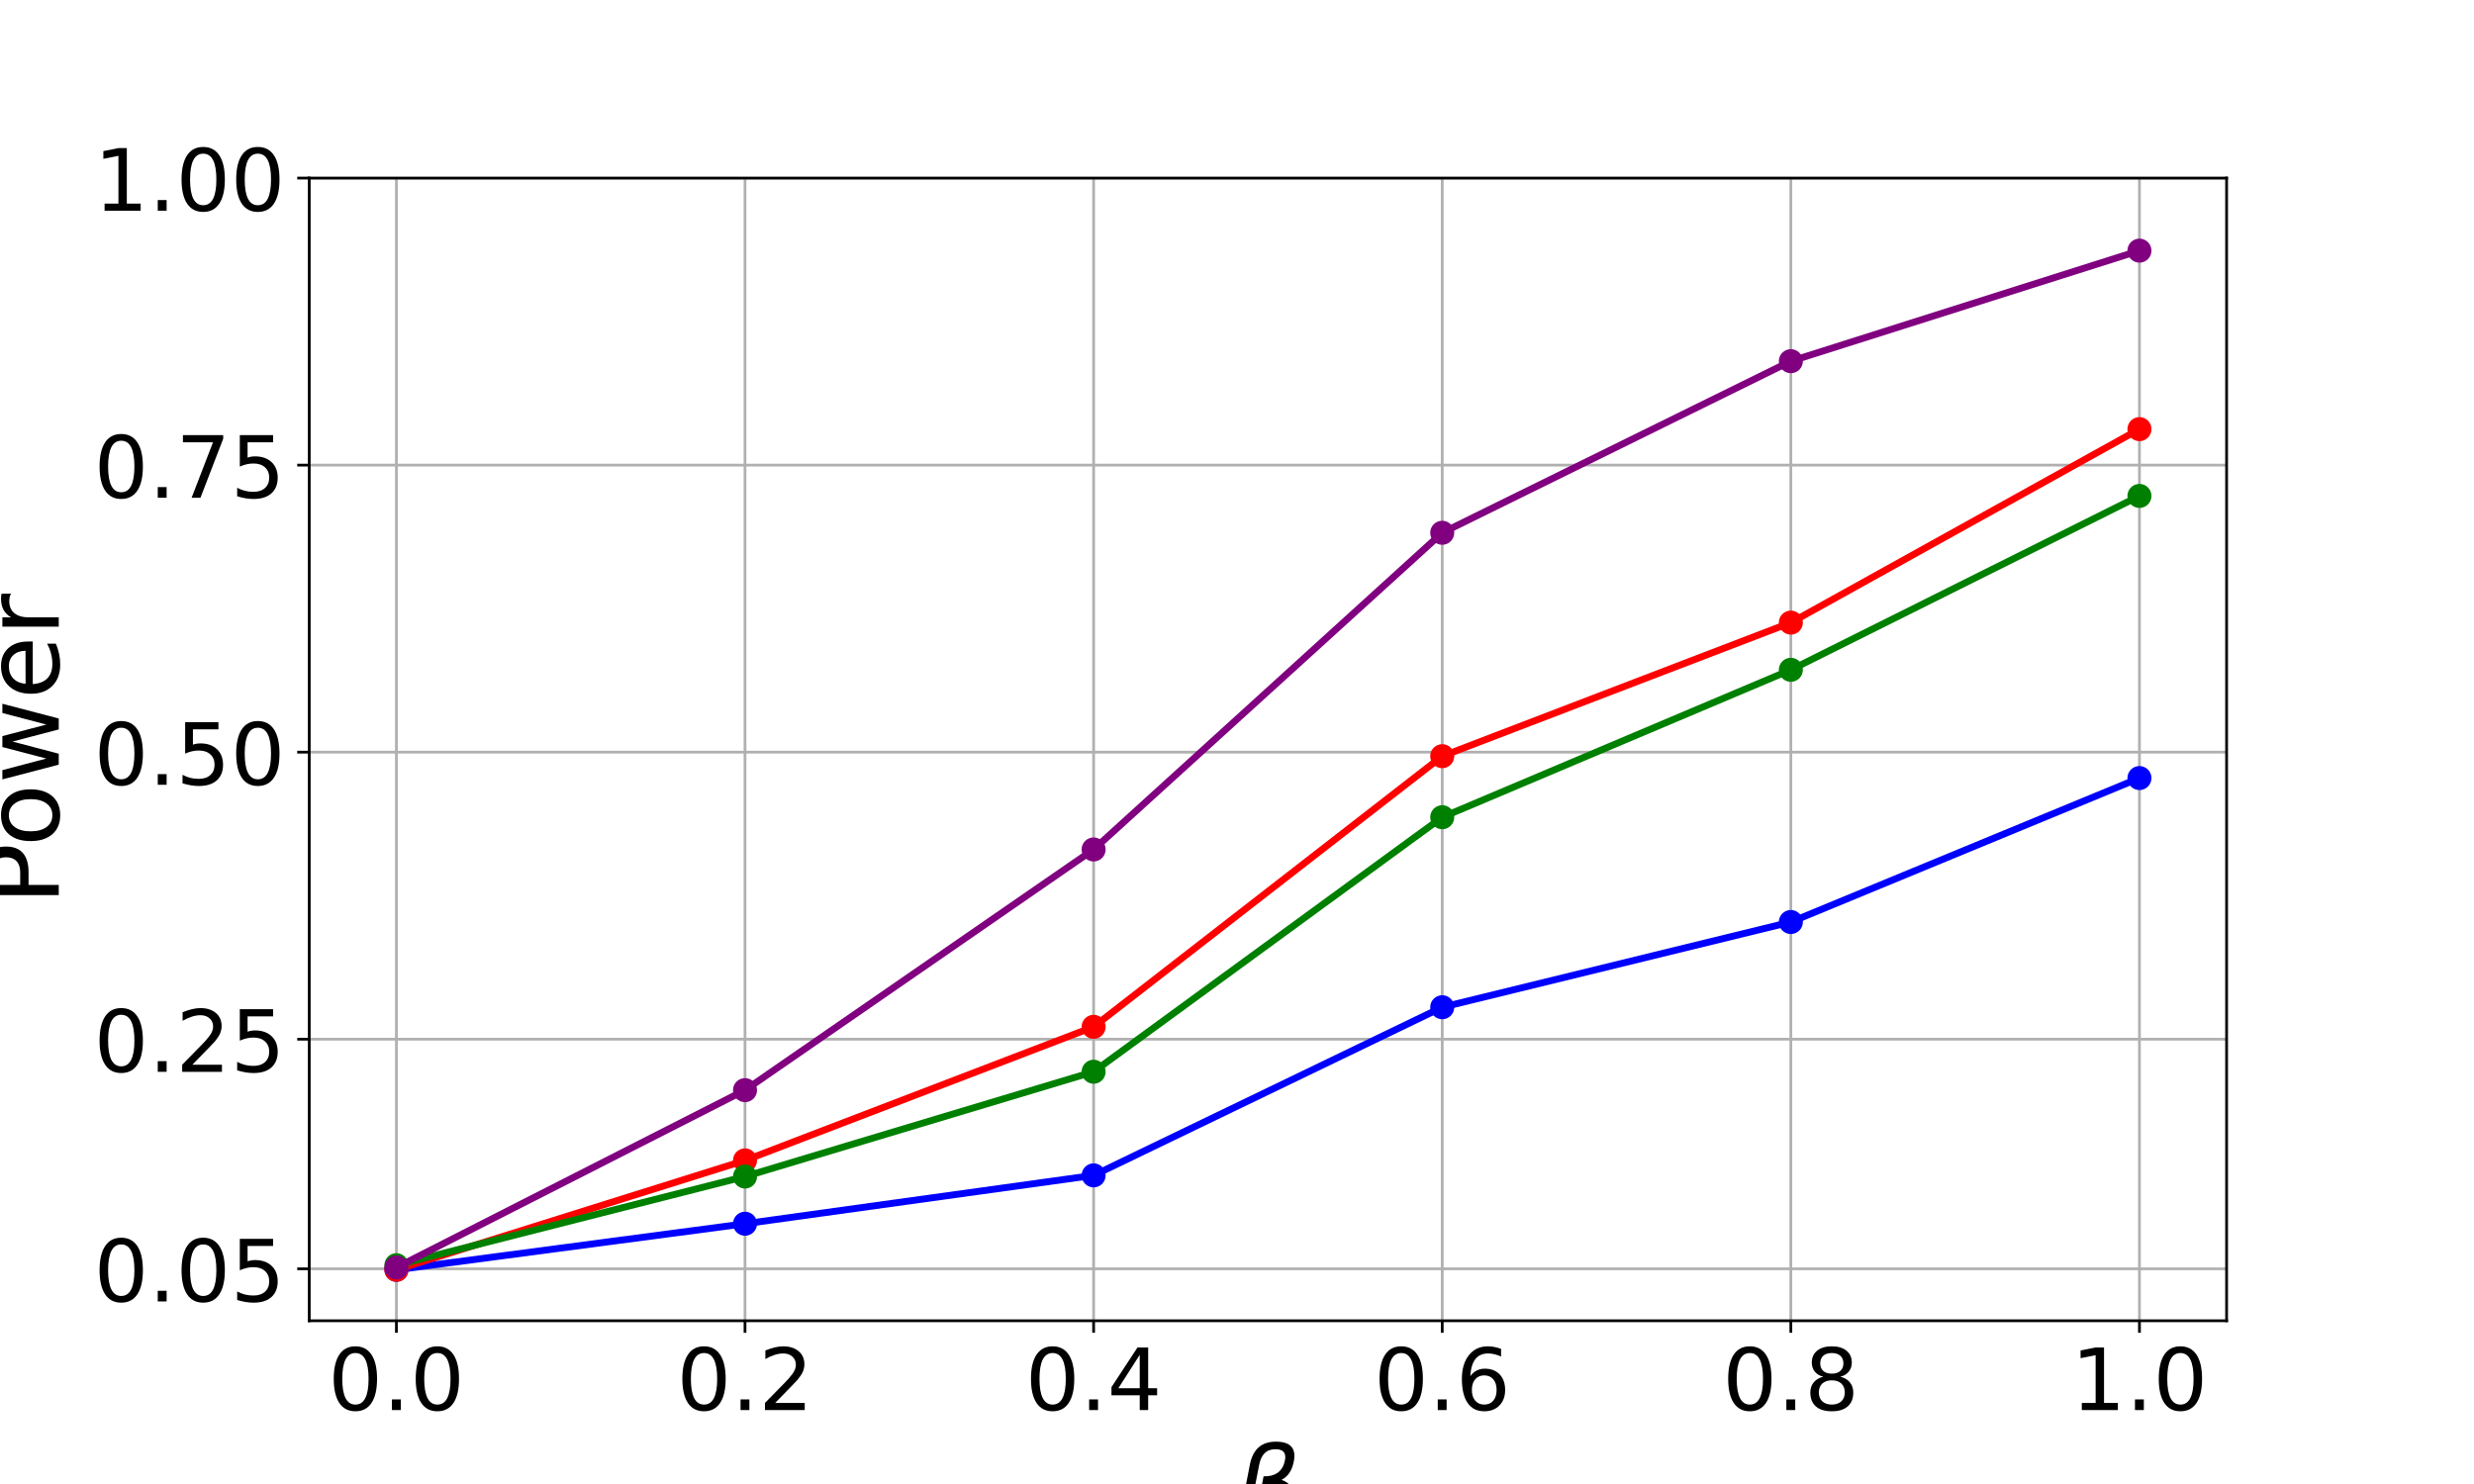
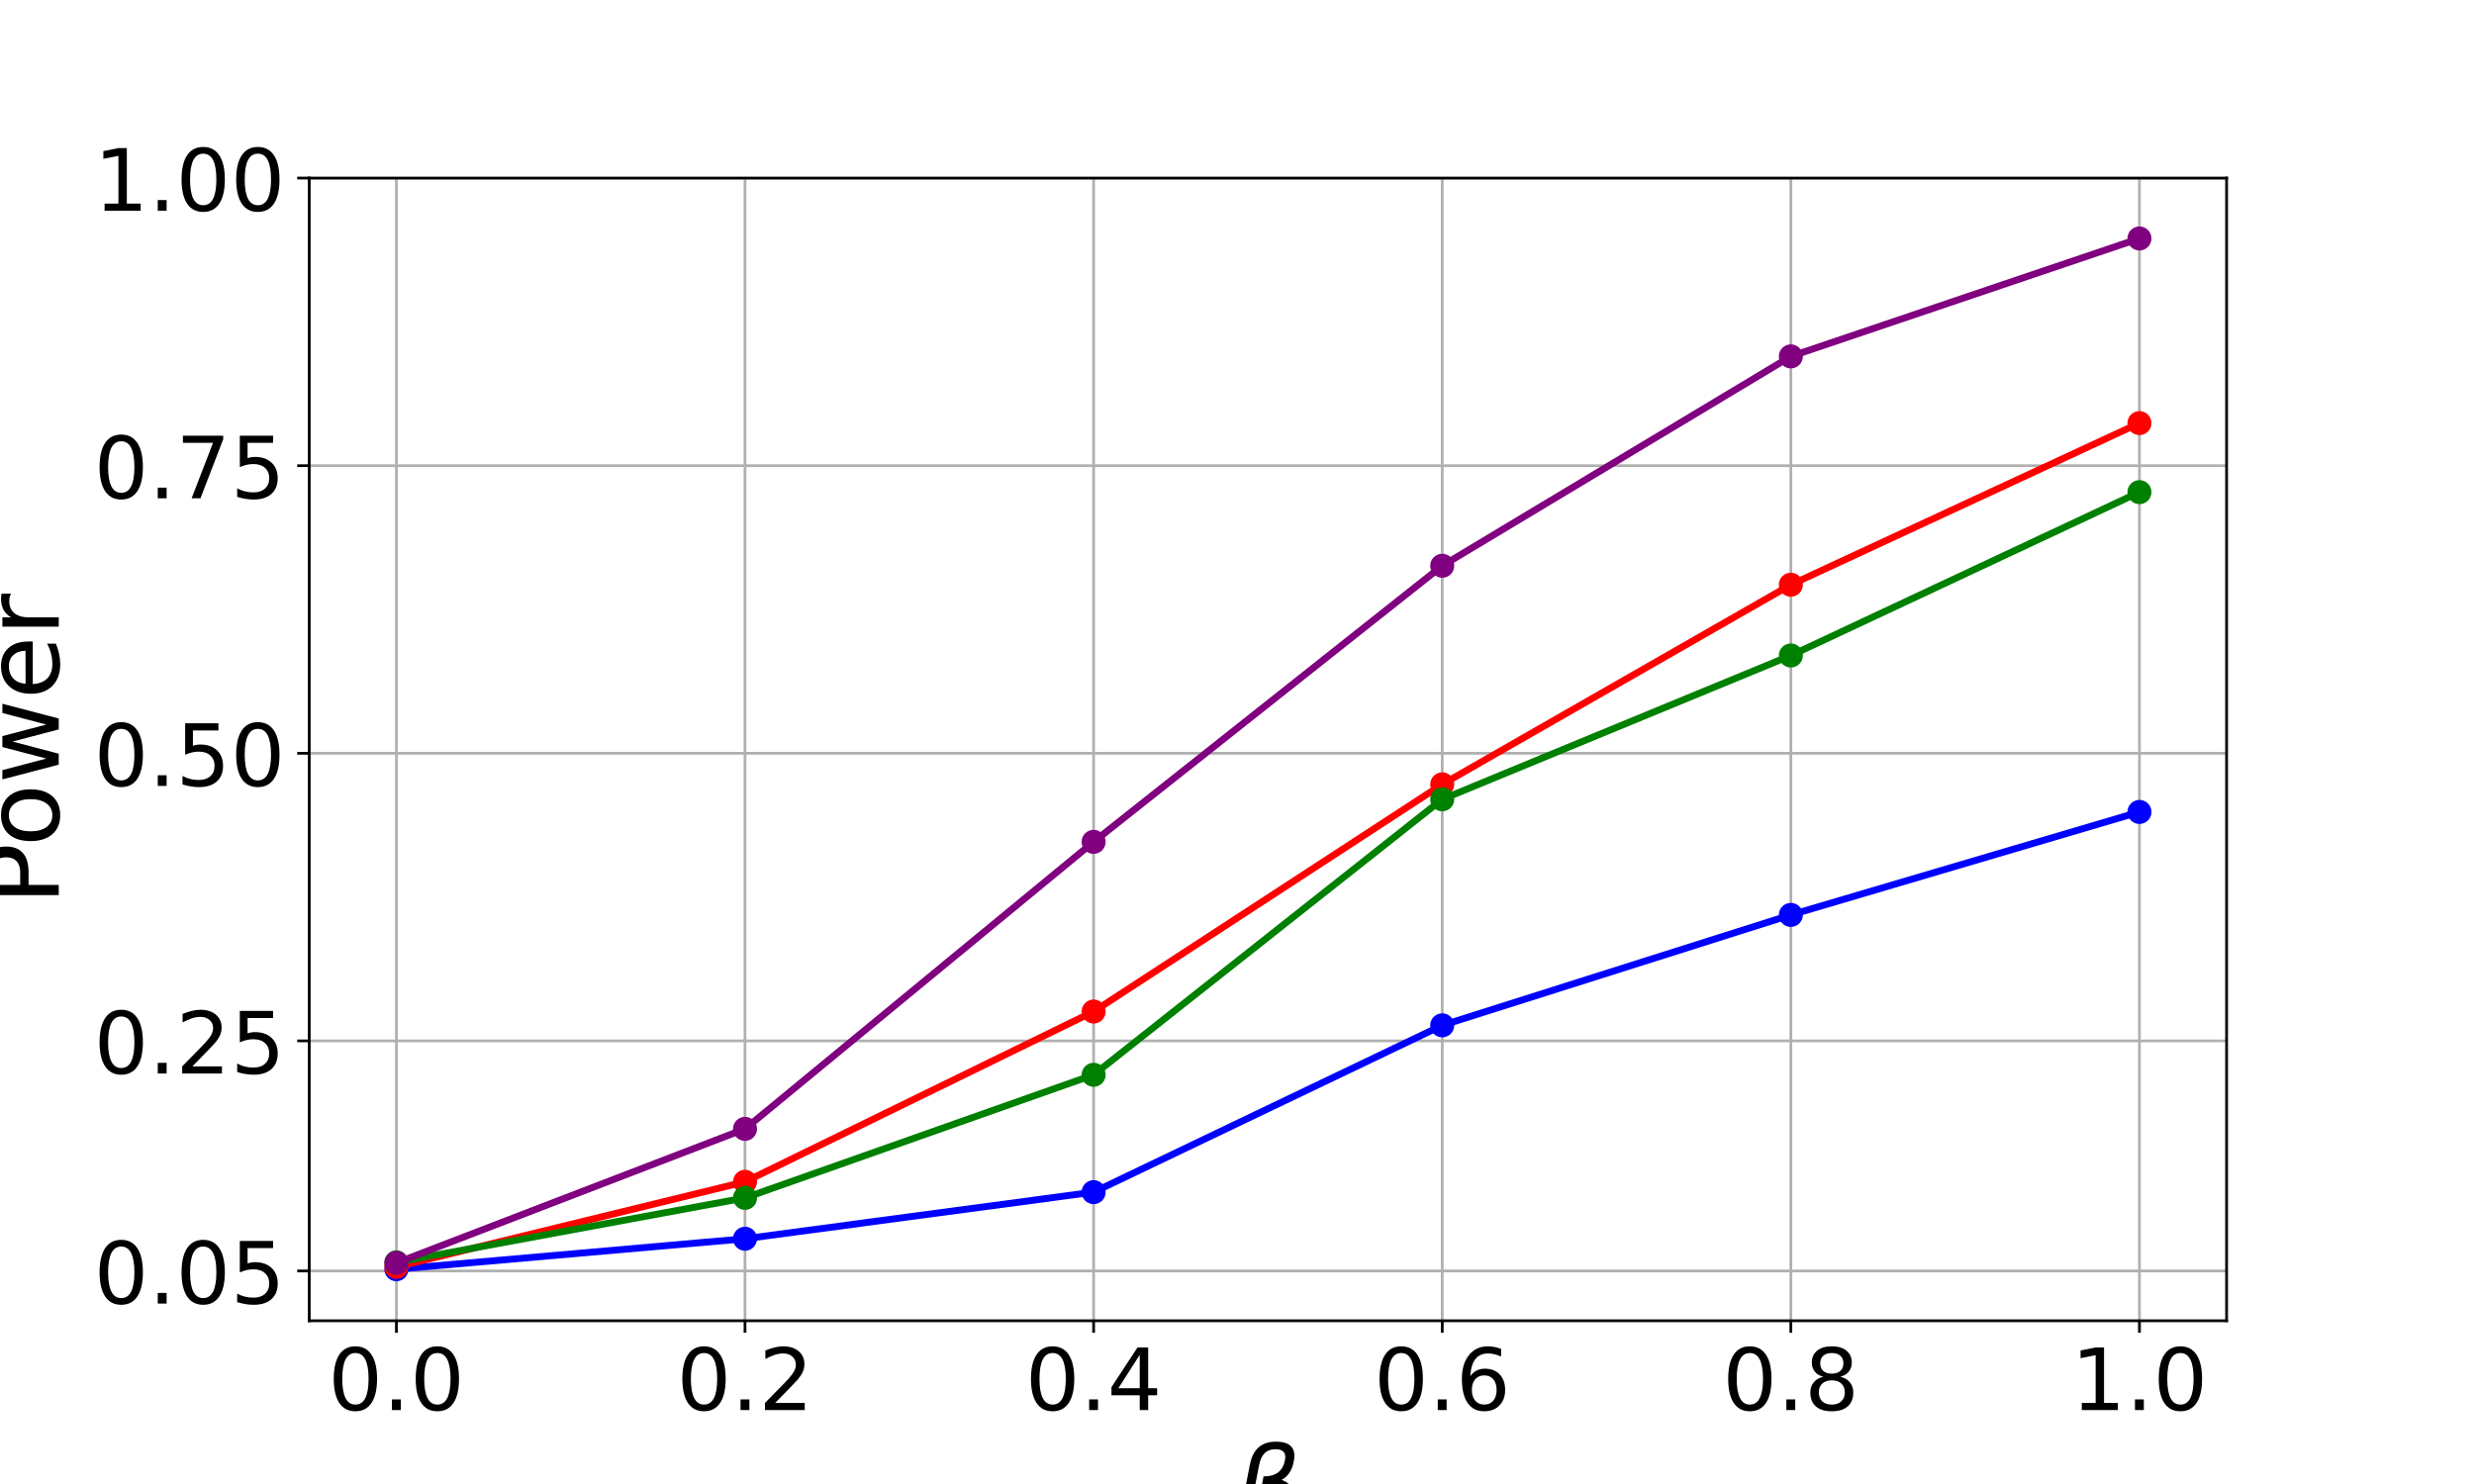
<svg xmlns="http://www.w3.org/2000/svg" xmlns:xlink="http://www.w3.org/1999/xlink" width="720pt" height="432pt" viewBox="0 0 720 432" version="1.1">
  <defs>
    <style type="text/css">*{stroke-linejoin: round; stroke-linecap: butt}</style>
  </defs>
  <g id="figure_1">
    <g id="patch_1">
      <path d="M 0 432  L 720 432  L 720 0  L 0 0  z " style="fill: #ffffff" />
    </g>
    <g id="axes_1">
      <g id="patch_2">
        <path d="M 90 384.48  L 648 384.48  L 648 51.84  L 90 51.84  z " style="fill: #ffffff" />
      </g>
      <g id="matplotlib.axis_1">
        <g id="xtick_1">
          <g id="line2d_1">
-             <path d="M 115.364 384.48  L 115.364 51.84  " clip-path="url(#p554cbc5693)" style="fill: none; stroke: #b0b0b0; stroke-width: 0.8; stroke-linecap: square" />
+             <path d="M 115.364 384.48  L 115.364 51.84  " clip-path="url(#p9d529524ce)" style="fill: none; stroke: #b0b0b0; stroke-width: 0.8; stroke-linecap: square" />
          </g>
          <g id="line2d_2">
            <defs>
-               <path id="m582cb7d72b" d="M 0 0  L 0 3.5  " style="stroke: #000000; stroke-width: 0.8" />
+               <path id="m22a875edf5" d="M 0 0  L 0 3.5  " style="stroke: #000000; stroke-width: 0.8" />
            </defs>
            <g>
-               <use xlink:href="#m582cb7d72b" x="115.364" y="384.48" style="stroke: #000000; stroke-width: 0.8" />
+               <use xlink:href="#m22a875edf5" x="115.364" y="384.48" style="stroke: #000000; stroke-width: 0.8" />
            </g>
          </g>
          <g id="text_1">
            <g transform="translate(95.48473 410.4761) scale(0.25 -0.25)">
              <defs>
                <path id="DejaVuSans-30" d="M 2034 4250  Q 1547 4250 1301 3770  Q 1056 3291 1056 2328  Q 1056 1369 1301 889  Q 1547 409 2034 409  Q 2525 409 2770 889  Q 3016 1369 3016 2328  Q 3016 3291 2770 3770  Q 2525 4250 2034 4250  z M 2034 4750  Q 2819 4750 3233 4129  Q 3647 3509 3647 2328  Q 3647 1150 3233 529  Q 2819 -91 2034 -91  Q 1250 -91 836 529  Q 422 1150 422 2328  Q 422 3509 836 4129  Q 1250 4750 2034 4750  z " transform="scale(0.015625)" />
                <path id="DejaVuSans-2e" d="M 684 794  L 1344 794  L 1344 0  L 684 0  L 684 794  z " transform="scale(0.015625)" />
              </defs>
              <use xlink:href="#DejaVuSans-30" />
              <use xlink:href="#DejaVuSans-2e" x="63.623" />
              <use xlink:href="#DejaVuSans-30" x="95.41" />
            </g>
          </g>
        </g>
        <g id="xtick_2">
          <g id="line2d_3">
-             <path d="M 216.818 384.48  L 216.818 51.84  " clip-path="url(#p554cbc5693)" style="fill: none; stroke: #b0b0b0; stroke-width: 0.8; stroke-linecap: square" />
+             <path d="M 216.818 384.48  L 216.818 51.84  " clip-path="url(#p9d529524ce)" style="fill: none; stroke: #b0b0b0; stroke-width: 0.8; stroke-linecap: square" />
          </g>
          <g id="line2d_4">
            <g>
-               <use xlink:href="#m582cb7d72b" x="216.818" y="384.48" style="stroke: #000000; stroke-width: 0.8" />
+               <use xlink:href="#m22a875edf5" x="216.818" y="384.48" style="stroke: #000000; stroke-width: 0.8" />
            </g>
          </g>
          <g id="text_2">
            <g transform="translate(196.9393 410.4761) scale(0.25 -0.25)">
              <defs>
                <path id="DejaVuSans-32" d="M 1228 531  L 3431 531  L 3431 0  L 469 0  L 469 531  Q 828 903 1448 1529  Q 2069 2156 2228 2338  Q 2531 2678 2651 2914  Q 2772 3150 2772 3378  Q 2772 3750 2511 3984  Q 2250 4219 1831 4219  Q 1534 4219 1204 4116  Q 875 4013 500 3803  L 500 4441  Q 881 4594 1212 4672  Q 1544 4750 1819 4750  Q 2544 4750 2975 4387  Q 3406 4025 3406 3419  Q 3406 3131 3298 2873  Q 3191 2616 2906 2266  Q 2828 2175 2409 1742  Q 1991 1309 1228 531  z " transform="scale(0.015625)" />
              </defs>
              <use xlink:href="#DejaVuSans-30" />
              <use xlink:href="#DejaVuSans-2e" x="63.623" />
              <use xlink:href="#DejaVuSans-32" x="95.41" />
            </g>
          </g>
        </g>
        <g id="xtick_3">
          <g id="line2d_5">
-             <path d="M 318.273 384.48  L 318.273 51.84  " clip-path="url(#p554cbc5693)" style="fill: none; stroke: #b0b0b0; stroke-width: 0.8; stroke-linecap: square" />
+             <path d="M 318.273 384.48  L 318.273 51.84  " clip-path="url(#p9d529524ce)" style="fill: none; stroke: #b0b0b0; stroke-width: 0.8; stroke-linecap: square" />
          </g>
          <g id="line2d_6">
            <g>
-               <use xlink:href="#m582cb7d72b" x="318.273" y="384.48" style="stroke: #000000; stroke-width: 0.8" />
+               <use xlink:href="#m22a875edf5" x="318.273" y="384.48" style="stroke: #000000; stroke-width: 0.8" />
            </g>
          </g>
          <g id="text_3">
            <g transform="translate(298.3938 410.4761) scale(0.25 -0.25)">
              <defs>
                <path id="DejaVuSans-34" d="M 2419 4116  L 825 1625  L 2419 1625  L 2419 4116  z M 2253 4666  L 3047 4666  L 3047 1625  L 3713 1625  L 3713 1100  L 3047 1100  L 3047 0  L 2419 0  L 2419 1100  L 313 1100  L 313 1709  L 2253 4666  z " transform="scale(0.015625)" />
              </defs>
              <use xlink:href="#DejaVuSans-30" />
              <use xlink:href="#DejaVuSans-2e" x="63.623" />
              <use xlink:href="#DejaVuSans-34" x="95.41" />
            </g>
          </g>
        </g>
        <g id="xtick_4">
          <g id="line2d_7">
-             <path d="M 419.727 384.48  L 419.727 51.84  " clip-path="url(#p554cbc5693)" style="fill: none; stroke: #b0b0b0; stroke-width: 0.8; stroke-linecap: square" />
+             <path d="M 419.727 384.48  L 419.727 51.84  " clip-path="url(#p9d529524ce)" style="fill: none; stroke: #b0b0b0; stroke-width: 0.8; stroke-linecap: square" />
          </g>
          <g id="line2d_8">
            <g>
-               <use xlink:href="#m582cb7d72b" x="419.727" y="384.48" style="stroke: #000000; stroke-width: 0.8" />
+               <use xlink:href="#m22a875edf5" x="419.727" y="384.48" style="stroke: #000000; stroke-width: 0.8" />
            </g>
          </g>
          <g id="text_4">
            <g transform="translate(399.8484 410.4761) scale(0.25 -0.25)">
              <defs>
                <path id="DejaVuSans-36" d="M 2113 2584  Q 1688 2584 1439 2293  Q 1191 2003 1191 1497  Q 1191 994 1439 701  Q 1688 409 2113 409  Q 2538 409 2786 701  Q 3034 994 3034 1497  Q 3034 2003 2786 2293  Q 2538 2584 2113 2584  z M 3366 4563  L 3366 3988  Q 3128 4100 2886 4159  Q 2644 4219 2406 4219  Q 1781 4219 1451 3797  Q 1122 3375 1075 2522  Q 1259 2794 1537 2939  Q 1816 3084 2150 3084  Q 2853 3084 3261 2657  Q 3669 2231 3669 1497  Q 3669 778 3244 343  Q 2819 -91 2113 -91  Q 1303 -91 875 529  Q 447 1150 447 2328  Q 447 3434 972 4092  Q 1497 4750 2381 4750  Q 2619 4750 2861 4703  Q 3103 4656 3366 4563  z " transform="scale(0.015625)" />
              </defs>
              <use xlink:href="#DejaVuSans-30" />
              <use xlink:href="#DejaVuSans-2e" x="63.623" />
              <use xlink:href="#DejaVuSans-36" x="95.41" />
            </g>
          </g>
        </g>
        <g id="xtick_5">
          <g id="line2d_9">
-             <path d="M 521.182 384.48  L 521.182 51.84  " clip-path="url(#p554cbc5693)" style="fill: none; stroke: #b0b0b0; stroke-width: 0.8; stroke-linecap: square" />
+             <path d="M 521.182 384.48  L 521.182 51.84  " clip-path="url(#p9d529524ce)" style="fill: none; stroke: #b0b0b0; stroke-width: 0.8; stroke-linecap: square" />
          </g>
          <g id="line2d_10">
            <g>
-               <use xlink:href="#m582cb7d72b" x="521.182" y="384.48" style="stroke: #000000; stroke-width: 0.8" />
+               <use xlink:href="#m22a875edf5" x="521.182" y="384.48" style="stroke: #000000; stroke-width: 0.8" />
            </g>
          </g>
          <g id="text_5">
            <g transform="translate(501.3029 410.4761) scale(0.25 -0.25)">
              <defs>
                <path id="DejaVuSans-38" d="M 2034 2216  Q 1584 2216 1326 1975  Q 1069 1734 1069 1313  Q 1069 891 1326 650  Q 1584 409 2034 409  Q 2484 409 2743 651  Q 3003 894 3003 1313  Q 3003 1734 2745 1975  Q 2488 2216 2034 2216  z M 1403 2484  Q 997 2584 770 2862  Q 544 3141 544 3541  Q 544 4100 942 4425  Q 1341 4750 2034 4750  Q 2731 4750 3128 4425  Q 3525 4100 3525 3541  Q 3525 3141 3298 2862  Q 3072 2584 2669 2484  Q 3125 2378 3379 2068  Q 3634 1759 3634 1313  Q 3634 634 3220 271  Q 2806 -91 2034 -91  Q 1263 -91 848 271  Q 434 634 434 1313  Q 434 1759 690 2068  Q 947 2378 1403 2484  z M 1172 3481  Q 1172 3119 1398 2916  Q 1625 2713 2034 2713  Q 2441 2713 2670 2916  Q 2900 3119 2900 3481  Q 2900 3844 2670 4047  Q 2441 4250 2034 4250  Q 1625 4250 1398 4047  Q 1172 3844 1172 3481  z " transform="scale(0.015625)" />
              </defs>
              <use xlink:href="#DejaVuSans-30" />
              <use xlink:href="#DejaVuSans-2e" x="63.623" />
              <use xlink:href="#DejaVuSans-38" x="95.41" />
            </g>
          </g>
        </g>
        <g id="xtick_6">
          <g id="line2d_11">
-             <path d="M 622.636 384.48  L 622.636 51.84  " clip-path="url(#p554cbc5693)" style="fill: none; stroke: #b0b0b0; stroke-width: 0.8; stroke-linecap: square" />
+             <path d="M 622.636 384.48  L 622.636 51.84  " clip-path="url(#p9d529524ce)" style="fill: none; stroke: #b0b0b0; stroke-width: 0.8; stroke-linecap: square" />
          </g>
          <g id="line2d_12">
            <g>
-               <use xlink:href="#m582cb7d72b" x="622.636" y="384.48" style="stroke: #000000; stroke-width: 0.8" />
+               <use xlink:href="#m22a875edf5" x="622.636" y="384.48" style="stroke: #000000; stroke-width: 0.8" />
            </g>
          </g>
          <g id="text_6">
            <g transform="translate(602.7575 410.4761) scale(0.25 -0.25)">
              <defs>
                <path id="DejaVuSans-31" d="M 794 531  L 1825 531  L 1825 4091  L 703 3866  L 703 4441  L 1819 4666  L 2450 4666  L 2450 531  L 3481 531  L 3481 0  L 794 0  L 794 531  z " transform="scale(0.015625)" />
              </defs>
              <use xlink:href="#DejaVuSans-31" />
              <use xlink:href="#DejaVuSans-2e" x="63.623" />
              <use xlink:href="#DejaVuSans-30" x="95.41" />
            </g>
          </g>
        </g>
        <g id="text_7">
          <g transform="translate(359.4 442.7753) scale(0.3 -0.3)">
            <defs>
              <path id="DejaVuSans-Oblique-3b2" d="M 872 216  L 572 -1331  L -6 -1331  L 928 3478  Q 1206 4903 2538 4903  Q 3888 4903 3659 3700  Q 3503 2844 2894 2531  Q 3713 2250 3553 1416  Q 3272 -69 1759 -66  Q 1097 -63 872 216  z M 1019 966  Q 1259 422 1875 425  Q 2775 425 2966 1406  Q 3138 2288 1675 2219  L 1778 2750  Q 2909 2731 3106 3750  Q 3241 4438 2509 4434  Q 1691 4434 1503 3459  L 1019 966  z " transform="scale(0.015625)" />
            </defs>
            <use xlink:href="#DejaVuSans-Oblique-3b2" transform="translate(0 0.390625)" />
          </g>
        </g>
      </g>
      <g id="matplotlib.axis_2">
        <g id="ytick_1">
          <g id="line2d_13">
-             <path d="M 90 302.514  L 648 302.514  " clip-path="url(#p554cbc5693)" style="fill: none; stroke: #b0b0b0; stroke-width: 0.8; stroke-linecap: square" />
+             <path d="M 90 303.003  L 648 303.003  " clip-path="url(#p9d529524ce)" style="fill: none; stroke: #b0b0b0; stroke-width: 0.8; stroke-linecap: square" />
          </g>
          <g id="line2d_14">
            <defs>
-               <path id="ma4b9fb2150" d="M 0 0  L -3.5 0  " style="stroke: #000000; stroke-width: 0.8" />
+               <path id="m9d48f6b5bc" d="M 0 0  L -3.5 0  " style="stroke: #000000; stroke-width: 0.8" />
            </defs>
            <g>
-               <use xlink:href="#ma4b9fb2150" x="90" y="302.514" style="stroke: #000000; stroke-width: 0.8" />
+               <use xlink:href="#m9d48f6b5bc" x="90" y="303.003" style="stroke: #000000; stroke-width: 0.8" />
            </g>
          </g>
          <g id="text_8">
-             <g transform="translate(27.33594 312.0123) scale(0.25 -0.25)">
+             <g transform="translate(27.33594 312.5008) scale(0.25 -0.25)">
              <defs>
                <path id="DejaVuSans-35" d="M 691 4666  L 3169 4666  L 3169 4134  L 1269 4134  L 1269 2991  Q 1406 3038 1543 3061  Q 1681 3084 1819 3084  Q 2600 3084 3056 2656  Q 3513 2228 3513 1497  Q 3513 744 3044 326  Q 2575 -91 1722 -91  Q 1428 -91 1123 -41  Q 819 9 494 109  L 494 744  Q 775 591 1075 516  Q 1375 441 1709 441  Q 2250 441 2565 725  Q 2881 1009 2881 1497  Q 2881 1984 2565 2268  Q 2250 2553 1709 2553  Q 1456 2553 1204 2497  Q 953 2441 691 2322  L 691 4666  z " transform="scale(0.015625)" />
              </defs>
              <use xlink:href="#DejaVuSans-30" />
              <use xlink:href="#DejaVuSans-2e" x="63.623" />
              <use xlink:href="#DejaVuSans-32" x="95.41" />
              <use xlink:href="#DejaVuSans-35" x="159.033" />
            </g>
          </g>
        </g>
        <g id="ytick_2">
          <g id="line2d_15">
-             <path d="M 90 218.956  L 648 218.956  " clip-path="url(#p554cbc5693)" style="fill: none; stroke: #b0b0b0; stroke-width: 0.8; stroke-linecap: square" />
+             <path d="M 90 219.282  L 648 219.282  " clip-path="url(#p9d529524ce)" style="fill: none; stroke: #b0b0b0; stroke-width: 0.8; stroke-linecap: square" />
          </g>
          <g id="line2d_16">
            <g>
-               <use xlink:href="#ma4b9fb2150" x="90" y="218.956" style="stroke: #000000; stroke-width: 0.8" />
+               <use xlink:href="#m9d48f6b5bc" x="90" y="219.282" style="stroke: #000000; stroke-width: 0.8" />
            </g>
          </g>
          <g id="text_9">
-             <g transform="translate(27.33594 228.4542) scale(0.25 -0.25)">
+             <g transform="translate(27.33594 228.7799) scale(0.25 -0.25)">
              <use xlink:href="#DejaVuSans-30" />
              <use xlink:href="#DejaVuSans-2e" x="63.623" />
              <use xlink:href="#DejaVuSans-35" x="95.41" />
              <use xlink:href="#DejaVuSans-30" x="159.033" />
            </g>
          </g>
        </g>
        <g id="ytick_3">
          <g id="line2d_17">
-             <path d="M 90 135.398  L 648 135.398  " clip-path="url(#p554cbc5693)" style="fill: none; stroke: #b0b0b0; stroke-width: 0.8; stroke-linecap: square" />
+             <path d="M 90 135.561  L 648 135.561  " clip-path="url(#p9d529524ce)" style="fill: none; stroke: #b0b0b0; stroke-width: 0.8; stroke-linecap: square" />
          </g>
          <g id="line2d_18">
            <g>
-               <use xlink:href="#ma4b9fb2150" x="90" y="135.398" style="stroke: #000000; stroke-width: 0.8" />
+               <use xlink:href="#m9d48f6b5bc" x="90" y="135.561" style="stroke: #000000; stroke-width: 0.8" />
            </g>
          </g>
          <g id="text_10">
-             <g transform="translate(27.33594 144.8961) scale(0.25 -0.25)">
+             <g transform="translate(27.33594 145.059) scale(0.25 -0.25)">
              <defs>
                <path id="DejaVuSans-37" d="M 525 4666  L 3525 4666  L 3525 4397  L 1831 0  L 1172 0  L 2766 4134  L 525 4134  L 525 4666  z " transform="scale(0.015625)" />
              </defs>
              <use xlink:href="#DejaVuSans-30" />
              <use xlink:href="#DejaVuSans-2e" x="63.623" />
              <use xlink:href="#DejaVuSans-37" x="95.41" />
              <use xlink:href="#DejaVuSans-35" x="159.033" />
            </g>
          </g>
        </g>
        <g id="ytick_4">
          <g id="line2d_19">
-             <path d="M 90 51.84  L 648 51.84  " clip-path="url(#p554cbc5693)" style="fill: none; stroke: #b0b0b0; stroke-width: 0.8; stroke-linecap: square" />
+             <path d="M 90 51.84  L 648 51.84  " clip-path="url(#p9d529524ce)" style="fill: none; stroke: #b0b0b0; stroke-width: 0.8; stroke-linecap: square" />
          </g>
          <g id="line2d_20">
            <g>
-               <use xlink:href="#ma4b9fb2150" x="90" y="51.84" style="stroke: #000000; stroke-width: 0.8" />
+               <use xlink:href="#m9d48f6b5bc" x="90" y="51.84" style="stroke: #000000; stroke-width: 0.8" />
            </g>
          </g>
          <g id="text_11">
            <g transform="translate(27.33594 61.33805) scale(0.25 -0.25)">
              <use xlink:href="#DejaVuSans-31" />
              <use xlink:href="#DejaVuSans-2e" x="63.623" />
              <use xlink:href="#DejaVuSans-30" x="95.41" />
              <use xlink:href="#DejaVuSans-30" x="159.033" />
            </g>
          </g>
        </g>
        <g id="ytick_5">
          <g id="line2d_21">
-             <path d="M 90 369.361  L 648 369.361  " clip-path="url(#p554cbc5693)" style="fill: none; stroke: #b0b0b0; stroke-width: 0.8; stroke-linecap: square" />
+             <path d="M 90 369.98  L 648 369.98  " clip-path="url(#p9d529524ce)" style="fill: none; stroke: #b0b0b0; stroke-width: 0.8; stroke-linecap: square" />
          </g>
          <g id="line2d_22">
            <g>
-               <use xlink:href="#ma4b9fb2150" x="90" y="369.361" style="stroke: #000000; stroke-width: 0.8" />
+               <use xlink:href="#m9d48f6b5bc" x="90" y="369.98" style="stroke: #000000; stroke-width: 0.8" />
            </g>
          </g>
          <g id="text_12">
-             <g transform="translate(27.33594 378.8588) scale(0.25 -0.25)">
+             <g transform="translate(27.33594 379.4776) scale(0.25 -0.25)">
              <use xlink:href="#DejaVuSans-30" />
              <use xlink:href="#DejaVuSans-2e" x="63.623" />
              <use xlink:href="#DejaVuSans-30" x="95.41" />
              <use xlink:href="#DejaVuSans-35" x="159.033" />
            </g>
          </g>
        </g>
        <g id="text_13">
          <g transform="translate(17.09688 263.5022) rotate(-90) scale(0.3 -0.3)">
            <defs>
              <path id="DejaVuSans-50" d="M 1259 4147  L 1259 2394  L 2053 2394  Q 2494 2394 2734 2622  Q 2975 2850 2975 3272  Q 2975 3691 2734 3919  Q 2494 4147 2053 4147  L 1259 4147  z M 628 4666  L 2053 4666  Q 2838 4666 3239 4311  Q 3641 3956 3641 3272  Q 3641 2581 3239 2228  Q 2838 1875 2053 1875  L 1259 1875  L 1259 0  L 628 0  L 628 4666  z " transform="scale(0.015625)" />
              <path id="DejaVuSans-6f" d="M 1959 3097  Q 1497 3097 1228 2736  Q 959 2375 959 1747  Q 959 1119 1226 758  Q 1494 397 1959 397  Q 2419 397 2687 759  Q 2956 1122 2956 1747  Q 2956 2369 2687 2733  Q 2419 3097 1959 3097  z M 1959 3584  Q 2709 3584 3137 3096  Q 3566 2609 3566 1747  Q 3566 888 3137 398  Q 2709 -91 1959 -91  Q 1206 -91 779 398  Q 353 888 353 1747  Q 353 2609 779 3096  Q 1206 3584 1959 3584  z " transform="scale(0.015625)" />
              <path id="DejaVuSans-77" d="M 269 3500  L 844 3500  L 1563 769  L 2278 3500  L 2956 3500  L 3675 769  L 4391 3500  L 4966 3500  L 4050 0  L 3372 0  L 2619 2869  L 1863 0  L 1184 0  L 269 3500  z " transform="scale(0.015625)" />
              <path id="DejaVuSans-65" d="M 3597 1894  L 3597 1613  L 953 1613  Q 991 1019 1311 708  Q 1631 397 2203 397  Q 2534 397 2845 478  Q 3156 559 3463 722  L 3463 178  Q 3153 47 2828 -22  Q 2503 -91 2169 -91  Q 1331 -91 842 396  Q 353 884 353 1716  Q 353 2575 817 3079  Q 1281 3584 2069 3584  Q 2775 3584 3186 3129  Q 3597 2675 3597 1894  z M 3022 2063  Q 3016 2534 2758 2815  Q 2500 3097 2075 3097  Q 1594 3097 1305 2825  Q 1016 2553 972 2059  L 3022 2063  z " transform="scale(0.015625)" />
              <path id="DejaVuSans-72" d="M 2631 2963  Q 2534 3019 2420 3045  Q 2306 3072 2169 3072  Q 1681 3072 1420 2755  Q 1159 2438 1159 1844  L 1159 0  L 581 0  L 581 3500  L 1159 3500  L 1159 2956  Q 1341 3275 1631 3429  Q 1922 3584 2338 3584  Q 2397 3584 2469 3576  Q 2541 3569 2628 3553  L 2631 2963  z " transform="scale(0.015625)" />
            </defs>
            <use xlink:href="#DejaVuSans-50" />
            <use xlink:href="#DejaVuSans-6f" x="56.678" />
            <use xlink:href="#DejaVuSans-77" x="117.859" />
            <use xlink:href="#DejaVuSans-65" x="199.646" />
            <use xlink:href="#DejaVuSans-72" x="261.17" />
          </g>
        </g>
      </g>
      <g id="line2d_23">
-         <path d="M 115.364 369.646  L 216.818 356.236  L 318.273 342.156  L 419.727 293.211  L 521.182 268.404  L 622.636 226.499  " clip-path="url(#p554cbc5693)" style="fill: none; stroke: #0000ff; stroke-width: 2; stroke-linecap: square" />
+         <path d="M 115.364 369.477  L 216.818 360.603  L 318.273 347.04  L 419.727 298.482  L 521.182 266.333  L 622.636 236.361  " clip-path="url(#p9d529524ce)" style="fill: none; stroke: #0000ff; stroke-width: 2; stroke-linecap: square" />
        <defs>
-           <path id="m19a5db8d6c" d="M 0 3  C 0.796 3 1.559 2.684 2.121 2.121  C 2.684 1.559 3 0.796 3 0  C 3 -0.796 2.684 -1.559 2.121 -2.121  C 1.559 -2.684 0.796 -3 0 -3  C -0.796 -3 -1.559 -2.684 -2.121 -2.121  C -2.684 -1.559 -3 -0.796 -3 0  C -3 0.796 -2.684 1.559 -2.121 2.121  C -1.559 2.684 -0.796 3 0 3  z " style="stroke: #0000ff" />
+           <path id="m13d7807568" d="M 0 3  C 0.796 3 1.559 2.684 2.121 2.121  C 2.684 1.559 3 0.796 3 0  C 3 -0.796 2.684 -1.559 2.121 -2.121  C 1.559 -2.684 0.796 -3 0 -3  C -0.796 -3 -1.559 -2.684 -2.121 -2.121  C -2.684 -1.559 -3 -0.796 -3 0  C -3 0.796 -2.684 1.559 -2.121 2.121  C -1.559 2.684 -0.796 3 0 3  z " style="stroke: #0000ff" />
        </defs>
-         <g clip-path="url(#p554cbc5693)">
-           <use xlink:href="#m19a5db8d6c" x="115.364" y="369.646" style="fill: #0000ff; stroke: #0000ff" />
-           <use xlink:href="#m19a5db8d6c" x="216.818" y="356.236" style="fill: #0000ff; stroke: #0000ff" />
-           <use xlink:href="#m19a5db8d6c" x="318.273" y="342.156" style="fill: #0000ff; stroke: #0000ff" />
-           <use xlink:href="#m19a5db8d6c" x="419.727" y="293.211" style="fill: #0000ff; stroke: #0000ff" />
-           <use xlink:href="#m19a5db8d6c" x="521.182" y="268.404" style="fill: #0000ff; stroke: #0000ff" />
-           <use xlink:href="#m19a5db8d6c" x="622.636" y="226.499" style="fill: #0000ff; stroke: #0000ff" />
+         <g clip-path="url(#p9d529524ce)">
+           <use xlink:href="#m13d7807568" x="115.364" y="369.477" style="fill: #0000ff; stroke: #0000ff" />
+           <use xlink:href="#m13d7807568" x="216.818" y="360.603" style="fill: #0000ff; stroke: #0000ff" />
+           <use xlink:href="#m13d7807568" x="318.273" y="347.04" style="fill: #0000ff; stroke: #0000ff" />
+           <use xlink:href="#m13d7807568" x="419.727" y="298.482" style="fill: #0000ff; stroke: #0000ff" />
+           <use xlink:href="#m13d7807568" x="521.182" y="266.333" style="fill: #0000ff; stroke: #0000ff" />
+           <use xlink:href="#m13d7807568" x="622.636" y="236.361" style="fill: #0000ff; stroke: #0000ff" />
        </g>
      </g>
      <g id="line2d_24">
-         <path d="M 115.364 369.646  L 216.818 337.798  L 318.273 298.91  L 419.727 220.13  L 521.182 181.242  L 622.636 124.922  " clip-path="url(#p554cbc5693)" style="fill: none; stroke: #ff0000; stroke-width: 2; stroke-linecap: square" />
+         <path d="M 115.364 368.807  L 216.818 344.026  L 318.273 294.463  L 419.727 228.324  L 521.182 170.221  L 622.636 123.17  " clip-path="url(#p9d529524ce)" style="fill: none; stroke: #ff0000; stroke-width: 2; stroke-linecap: square" />
        <defs>
-           <path id="m51abe0475c" d="M 0 3  C 0.796 3 1.559 2.684 2.121 2.121  C 2.684 1.559 3 0.796 3 0  C 3 -0.796 2.684 -1.559 2.121 -2.121  C 1.559 -2.684 0.796 -3 0 -3  C -0.796 -3 -1.559 -2.684 -2.121 -2.121  C -2.684 -1.559 -3 -0.796 -3 0  C -3 0.796 -2.684 1.559 -2.121 2.121  C -1.559 2.684 -0.796 3 0 3  z " style="stroke: #ff0000" />
+           <path id="m42e268f69f" d="M 0 3  C 0.796 3 1.559 2.684 2.121 2.121  C 2.684 1.559 3 0.796 3 0  C 3 -0.796 2.684 -1.559 2.121 -2.121  C 1.559 -2.684 0.796 -3 0 -3  C -0.796 -3 -1.559 -2.684 -2.121 -2.121  C -2.684 -1.559 -3 -0.796 -3 0  C -3 0.796 -2.684 1.559 -2.121 2.121  C -1.559 2.684 -0.796 3 0 3  z " style="stroke: #ff0000" />
        </defs>
-         <g clip-path="url(#p554cbc5693)">
-           <use xlink:href="#m51abe0475c" x="115.364" y="369.646" style="fill: #ff0000; stroke: #ff0000" />
-           <use xlink:href="#m51abe0475c" x="216.818" y="337.798" style="fill: #ff0000; stroke: #ff0000" />
-           <use xlink:href="#m51abe0475c" x="318.273" y="298.91" style="fill: #ff0000; stroke: #ff0000" />
-           <use xlink:href="#m51abe0475c" x="419.727" y="220.13" style="fill: #ff0000; stroke: #ff0000" />
-           <use xlink:href="#m51abe0475c" x="521.182" y="181.242" style="fill: #ff0000; stroke: #ff0000" />
-           <use xlink:href="#m51abe0475c" x="622.636" y="124.922" style="fill: #ff0000; stroke: #ff0000" />
+         <g clip-path="url(#p9d529524ce)">
+           <use xlink:href="#m42e268f69f" x="115.364" y="368.807" style="fill: #ff0000; stroke: #ff0000" />
+           <use xlink:href="#m42e268f69f" x="216.818" y="344.026" style="fill: #ff0000; stroke: #ff0000" />
+           <use xlink:href="#m42e268f69f" x="318.273" y="294.463" style="fill: #ff0000; stroke: #ff0000" />
+           <use xlink:href="#m42e268f69f" x="419.727" y="228.324" style="fill: #ff0000; stroke: #ff0000" />
+           <use xlink:href="#m42e268f69f" x="521.182" y="170.221" style="fill: #ff0000; stroke: #ff0000" />
+           <use xlink:href="#m42e268f69f" x="622.636" y="123.17" style="fill: #ff0000; stroke: #ff0000" />
        </g>
      </g>
      <g id="line2d_25">
-         <path d="M 115.364 368.305  L 216.818 342.491  L 318.273 311.985  L 419.727 237.897  L 521.182 194.987  L 622.636 144.366  " clip-path="url(#p554cbc5693)" style="fill: none; stroke: #008000; stroke-width: 2; stroke-linecap: square" />
+         <path d="M 115.364 367.468  L 216.818 348.714  L 318.273 312.882  L 419.727 232.677  L 521.182 190.817  L 622.636 143.263  " clip-path="url(#p9d529524ce)" style="fill: none; stroke: #008000; stroke-width: 2; stroke-linecap: square" />
        <defs>
-           <path id="ma21f7b44bc" d="M 0 3  C 0.796 3 1.559 2.684 2.121 2.121  C 2.684 1.559 3 0.796 3 0  C 3 -0.796 2.684 -1.559 2.121 -2.121  C 1.559 -2.684 0.796 -3 0 -3  C -0.796 -3 -1.559 -2.684 -2.121 -2.121  C -2.684 -1.559 -3 -0.796 -3 0  C -3 0.796 -2.684 1.559 -2.121 2.121  C -1.559 2.684 -0.796 3 0 3  z " style="stroke: #008000" />
+           <path id="mb9ce99572b" d="M 0 3  C 0.796 3 1.559 2.684 2.121 2.121  C 2.684 1.559 3 0.796 3 0  C 3 -0.796 2.684 -1.559 2.121 -2.121  C 1.559 -2.684 0.796 -3 0 -3  C -0.796 -3 -1.559 -2.684 -2.121 -2.121  C -2.684 -1.559 -3 -0.796 -3 0  C -3 0.796 -2.684 1.559 -2.121 2.121  C -1.559 2.684 -0.796 3 0 3  z " style="stroke: #008000" />
        </defs>
-         <g clip-path="url(#p554cbc5693)">
-           <use xlink:href="#ma21f7b44bc" x="115.364" y="368.305" style="fill: #008000; stroke: #008000" />
-           <use xlink:href="#ma21f7b44bc" x="216.818" y="342.491" style="fill: #008000; stroke: #008000" />
-           <use xlink:href="#ma21f7b44bc" x="318.273" y="311.985" style="fill: #008000; stroke: #008000" />
-           <use xlink:href="#ma21f7b44bc" x="419.727" y="237.897" style="fill: #008000; stroke: #008000" />
-           <use xlink:href="#ma21f7b44bc" x="521.182" y="194.987" style="fill: #008000; stroke: #008000" />
-           <use xlink:href="#ma21f7b44bc" x="622.636" y="144.366" style="fill: #008000; stroke: #008000" />
+         <g clip-path="url(#p9d529524ce)">
+           <use xlink:href="#mb9ce99572b" x="115.364" y="367.468" style="fill: #008000; stroke: #008000" />
+           <use xlink:href="#mb9ce99572b" x="216.818" y="348.714" style="fill: #008000; stroke: #008000" />
+           <use xlink:href="#mb9ce99572b" x="318.273" y="312.882" style="fill: #008000; stroke: #008000" />
+           <use xlink:href="#mb9ce99572b" x="419.727" y="232.677" style="fill: #008000; stroke: #008000" />
+           <use xlink:href="#mb9ce99572b" x="521.182" y="190.817" style="fill: #008000; stroke: #008000" />
+           <use xlink:href="#mb9ce99572b" x="622.636" y="143.263" style="fill: #008000; stroke: #008000" />
        </g>
      </g>
      <g id="line2d_26">
-         <path d="M 115.364 368.975  L 216.818 317.349  L 318.273 247.284  L 419.727 155.093  L 521.182 105.143  L 622.636 72.96  " clip-path="url(#p554cbc5693)" style="fill: none; stroke: #800080; stroke-width: 2; stroke-linecap: square" />
+         <path d="M 115.364 367.635  L 216.818 328.621  L 318.273 245.068  L 419.727 164.696  L 521.182 103.747  L 622.636 69.421  " clip-path="url(#p9d529524ce)" style="fill: none; stroke: #800080; stroke-width: 2; stroke-linecap: square" />
        <defs>
-           <path id="m3d9d3c26ff" d="M 0 3  C 0.796 3 1.559 2.684 2.121 2.121  C 2.684 1.559 3 0.796 3 0  C 3 -0.796 2.684 -1.559 2.121 -2.121  C 1.559 -2.684 0.796 -3 0 -3  C -0.796 -3 -1.559 -2.684 -2.121 -2.121  C -2.684 -1.559 -3 -0.796 -3 0  C -3 0.796 -2.684 1.559 -2.121 2.121  C -1.559 2.684 -0.796 3 0 3  z " style="stroke: #800080" />
+           <path id="md6835003d4" d="M 0 3  C 0.796 3 1.559 2.684 2.121 2.121  C 2.684 1.559 3 0.796 3 0  C 3 -0.796 2.684 -1.559 2.121 -2.121  C 1.559 -2.684 0.796 -3 0 -3  C -0.796 -3 -1.559 -2.684 -2.121 -2.121  C -2.684 -1.559 -3 -0.796 -3 0  C -3 0.796 -2.684 1.559 -2.121 2.121  C -1.559 2.684 -0.796 3 0 3  z " style="stroke: #800080" />
        </defs>
-         <g clip-path="url(#p554cbc5693)">
-           <use xlink:href="#m3d9d3c26ff" x="115.364" y="368.975" style="fill: #800080; stroke: #800080" />
-           <use xlink:href="#m3d9d3c26ff" x="216.818" y="317.349" style="fill: #800080; stroke: #800080" />
-           <use xlink:href="#m3d9d3c26ff" x="318.273" y="247.284" style="fill: #800080; stroke: #800080" />
-           <use xlink:href="#m3d9d3c26ff" x="419.727" y="155.093" style="fill: #800080; stroke: #800080" />
-           <use xlink:href="#m3d9d3c26ff" x="521.182" y="105.143" style="fill: #800080; stroke: #800080" />
-           <use xlink:href="#m3d9d3c26ff" x="622.636" y="72.96" style="fill: #800080; stroke: #800080" />
+         <g clip-path="url(#p9d529524ce)">
+           <use xlink:href="#md6835003d4" x="115.364" y="367.635" style="fill: #800080; stroke: #800080" />
+           <use xlink:href="#md6835003d4" x="216.818" y="328.621" style="fill: #800080; stroke: #800080" />
+           <use xlink:href="#md6835003d4" x="318.273" y="245.068" style="fill: #800080; stroke: #800080" />
+           <use xlink:href="#md6835003d4" x="419.727" y="164.696" style="fill: #800080; stroke: #800080" />
+           <use xlink:href="#md6835003d4" x="521.182" y="103.747" style="fill: #800080; stroke: #800080" />
+           <use xlink:href="#md6835003d4" x="622.636" y="69.421" style="fill: #800080; stroke: #800080" />
        </g>
      </g>
      <g id="patch_3">
        <path d="M 90 384.48  L 90 51.84  " style="fill: none; stroke: #000000; stroke-width: 0.8; stroke-linejoin: miter; stroke-linecap: square" />
      </g>
      <g id="patch_4">
        <path d="M 648 384.48  L 648 51.84  " style="fill: none; stroke: #000000; stroke-width: 0.8; stroke-linejoin: miter; stroke-linecap: square" />
      </g>
      <g id="patch_5">
        <path d="M 90 384.48  L 648 384.48  " style="fill: none; stroke: #000000; stroke-width: 0.8; stroke-linejoin: miter; stroke-linecap: square" />
      </g>
      <g id="patch_6">
        <path d="M 90 51.84  L 648 51.84  " style="fill: none; stroke: #000000; stroke-width: 0.8; stroke-linejoin: miter; stroke-linecap: square" />
      </g>
    </g>
  </g>
  <defs>
-     <clipPath id="p554cbc5693">
+     <clipPath id="p9d529524ce">
      <rect x="90" y="51.84" width="558" height="332.64" />
    </clipPath>
  </defs>
</svg>
